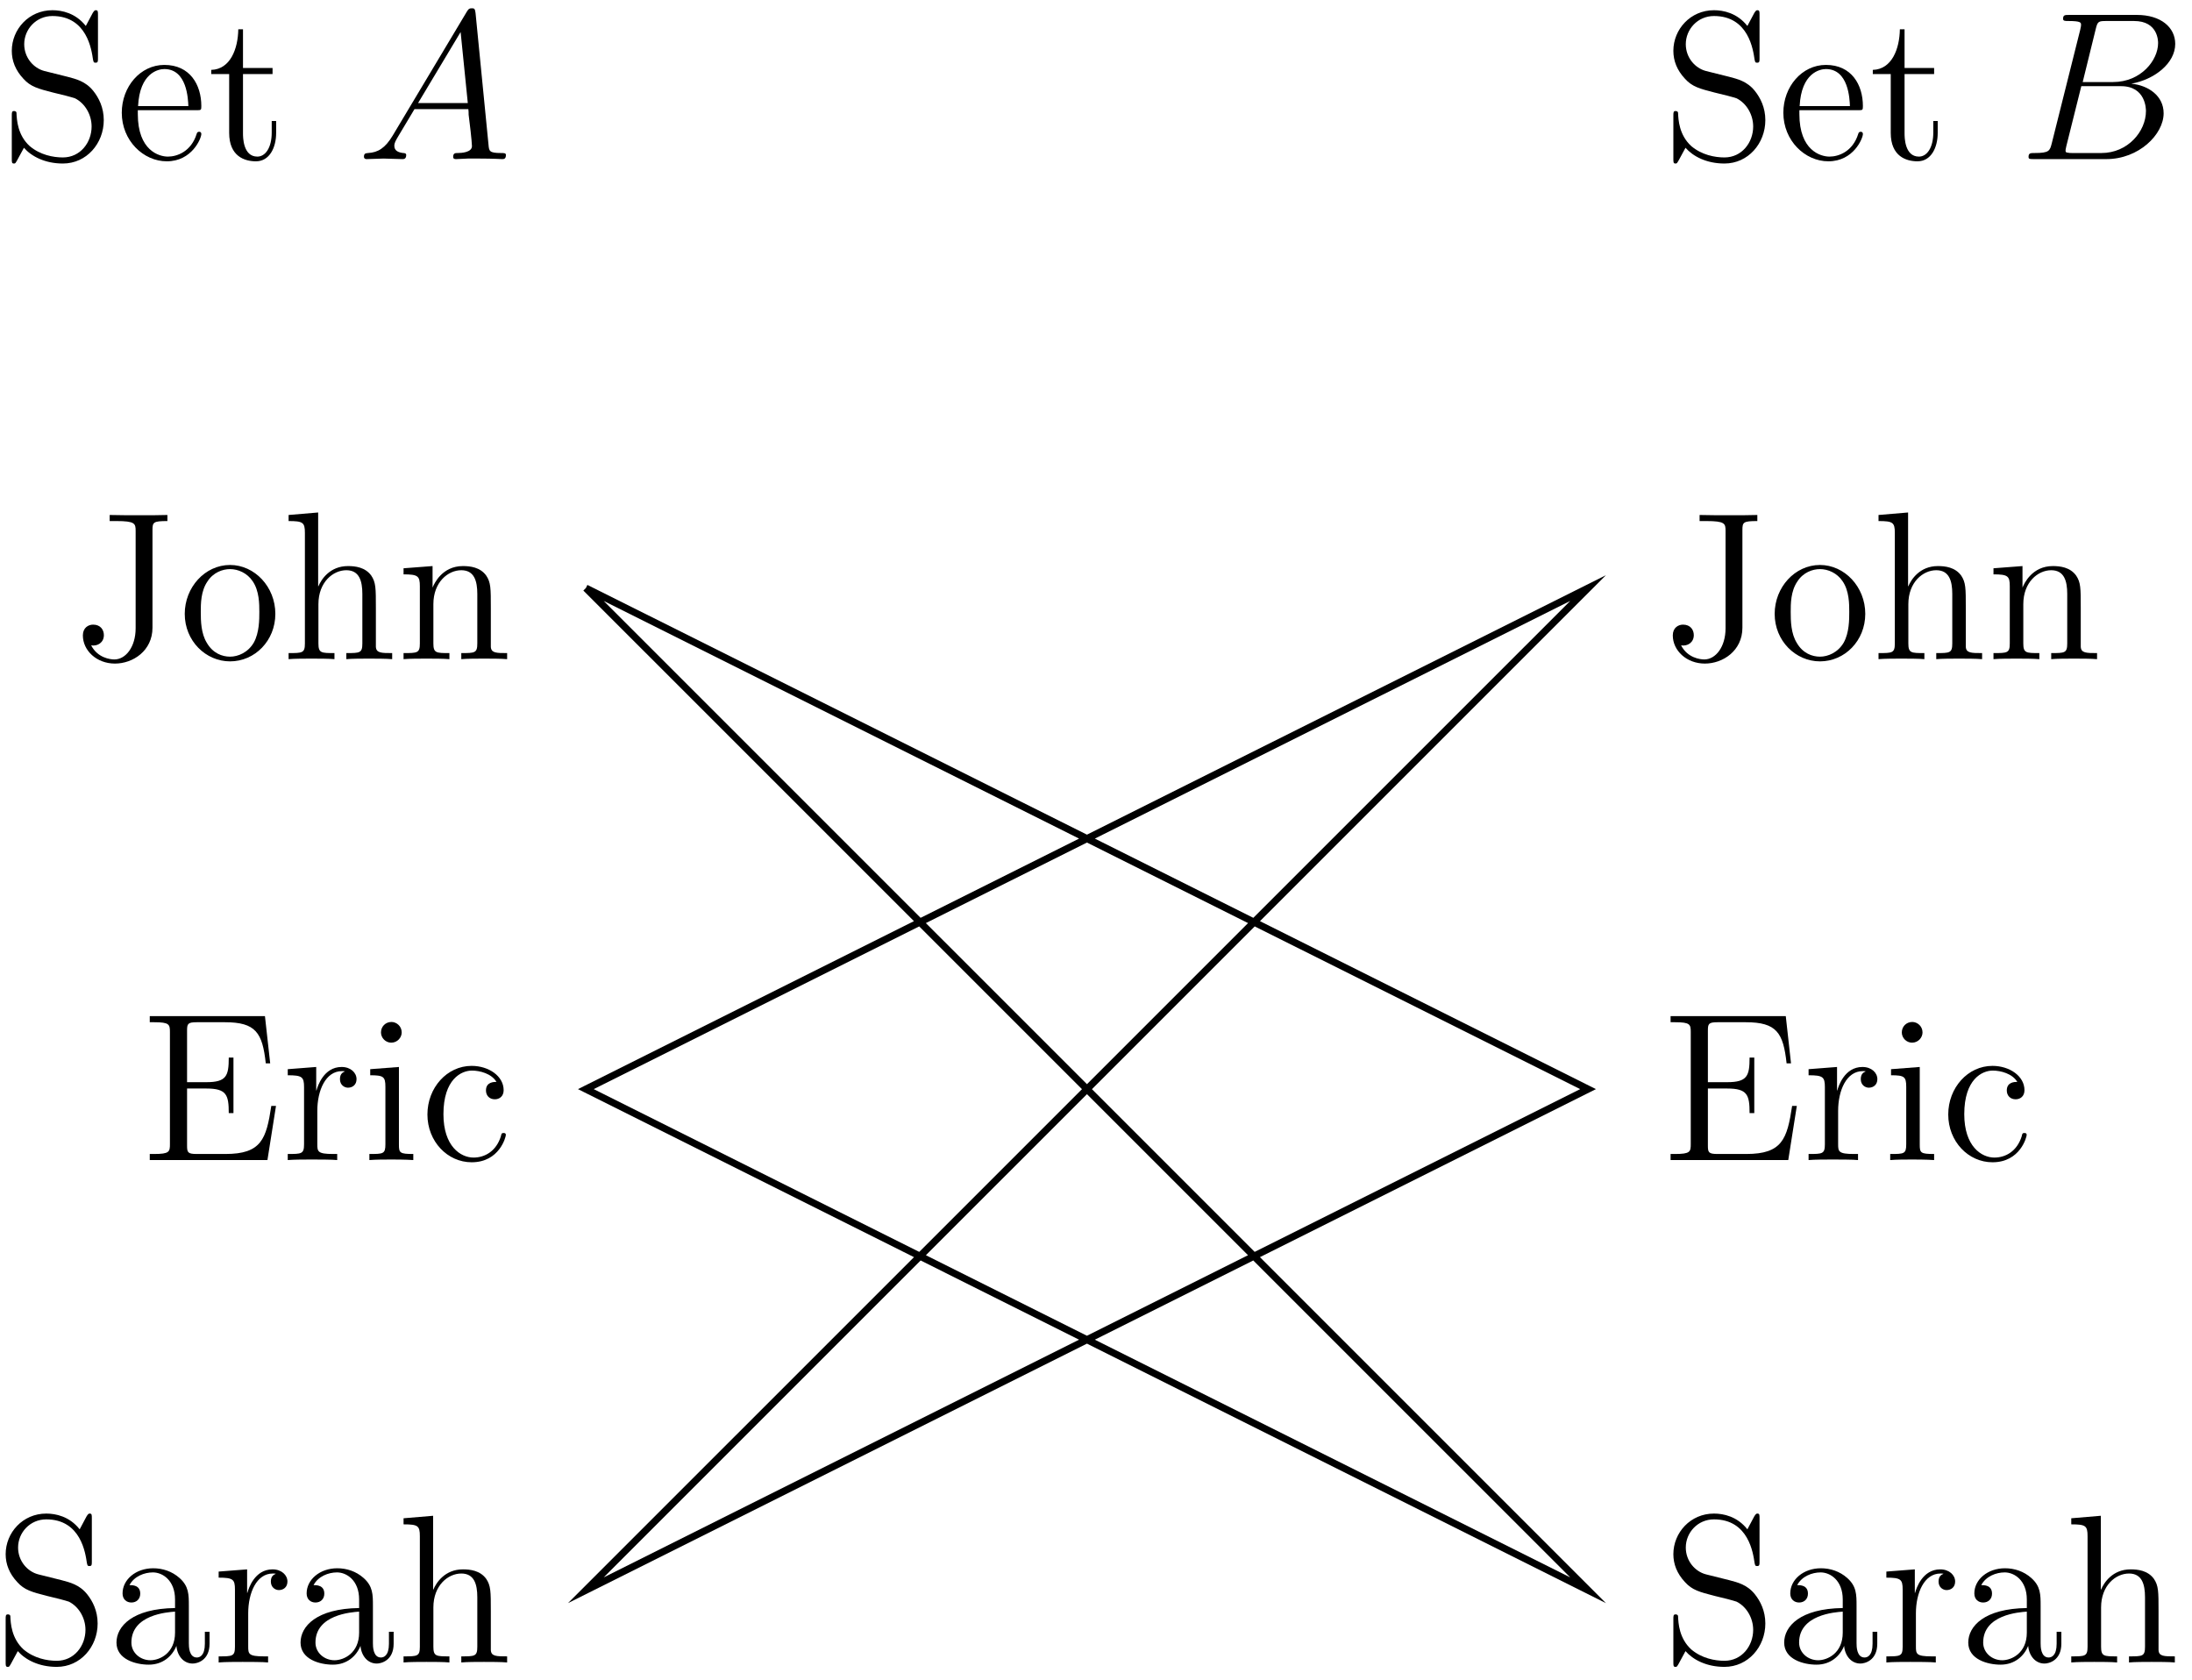
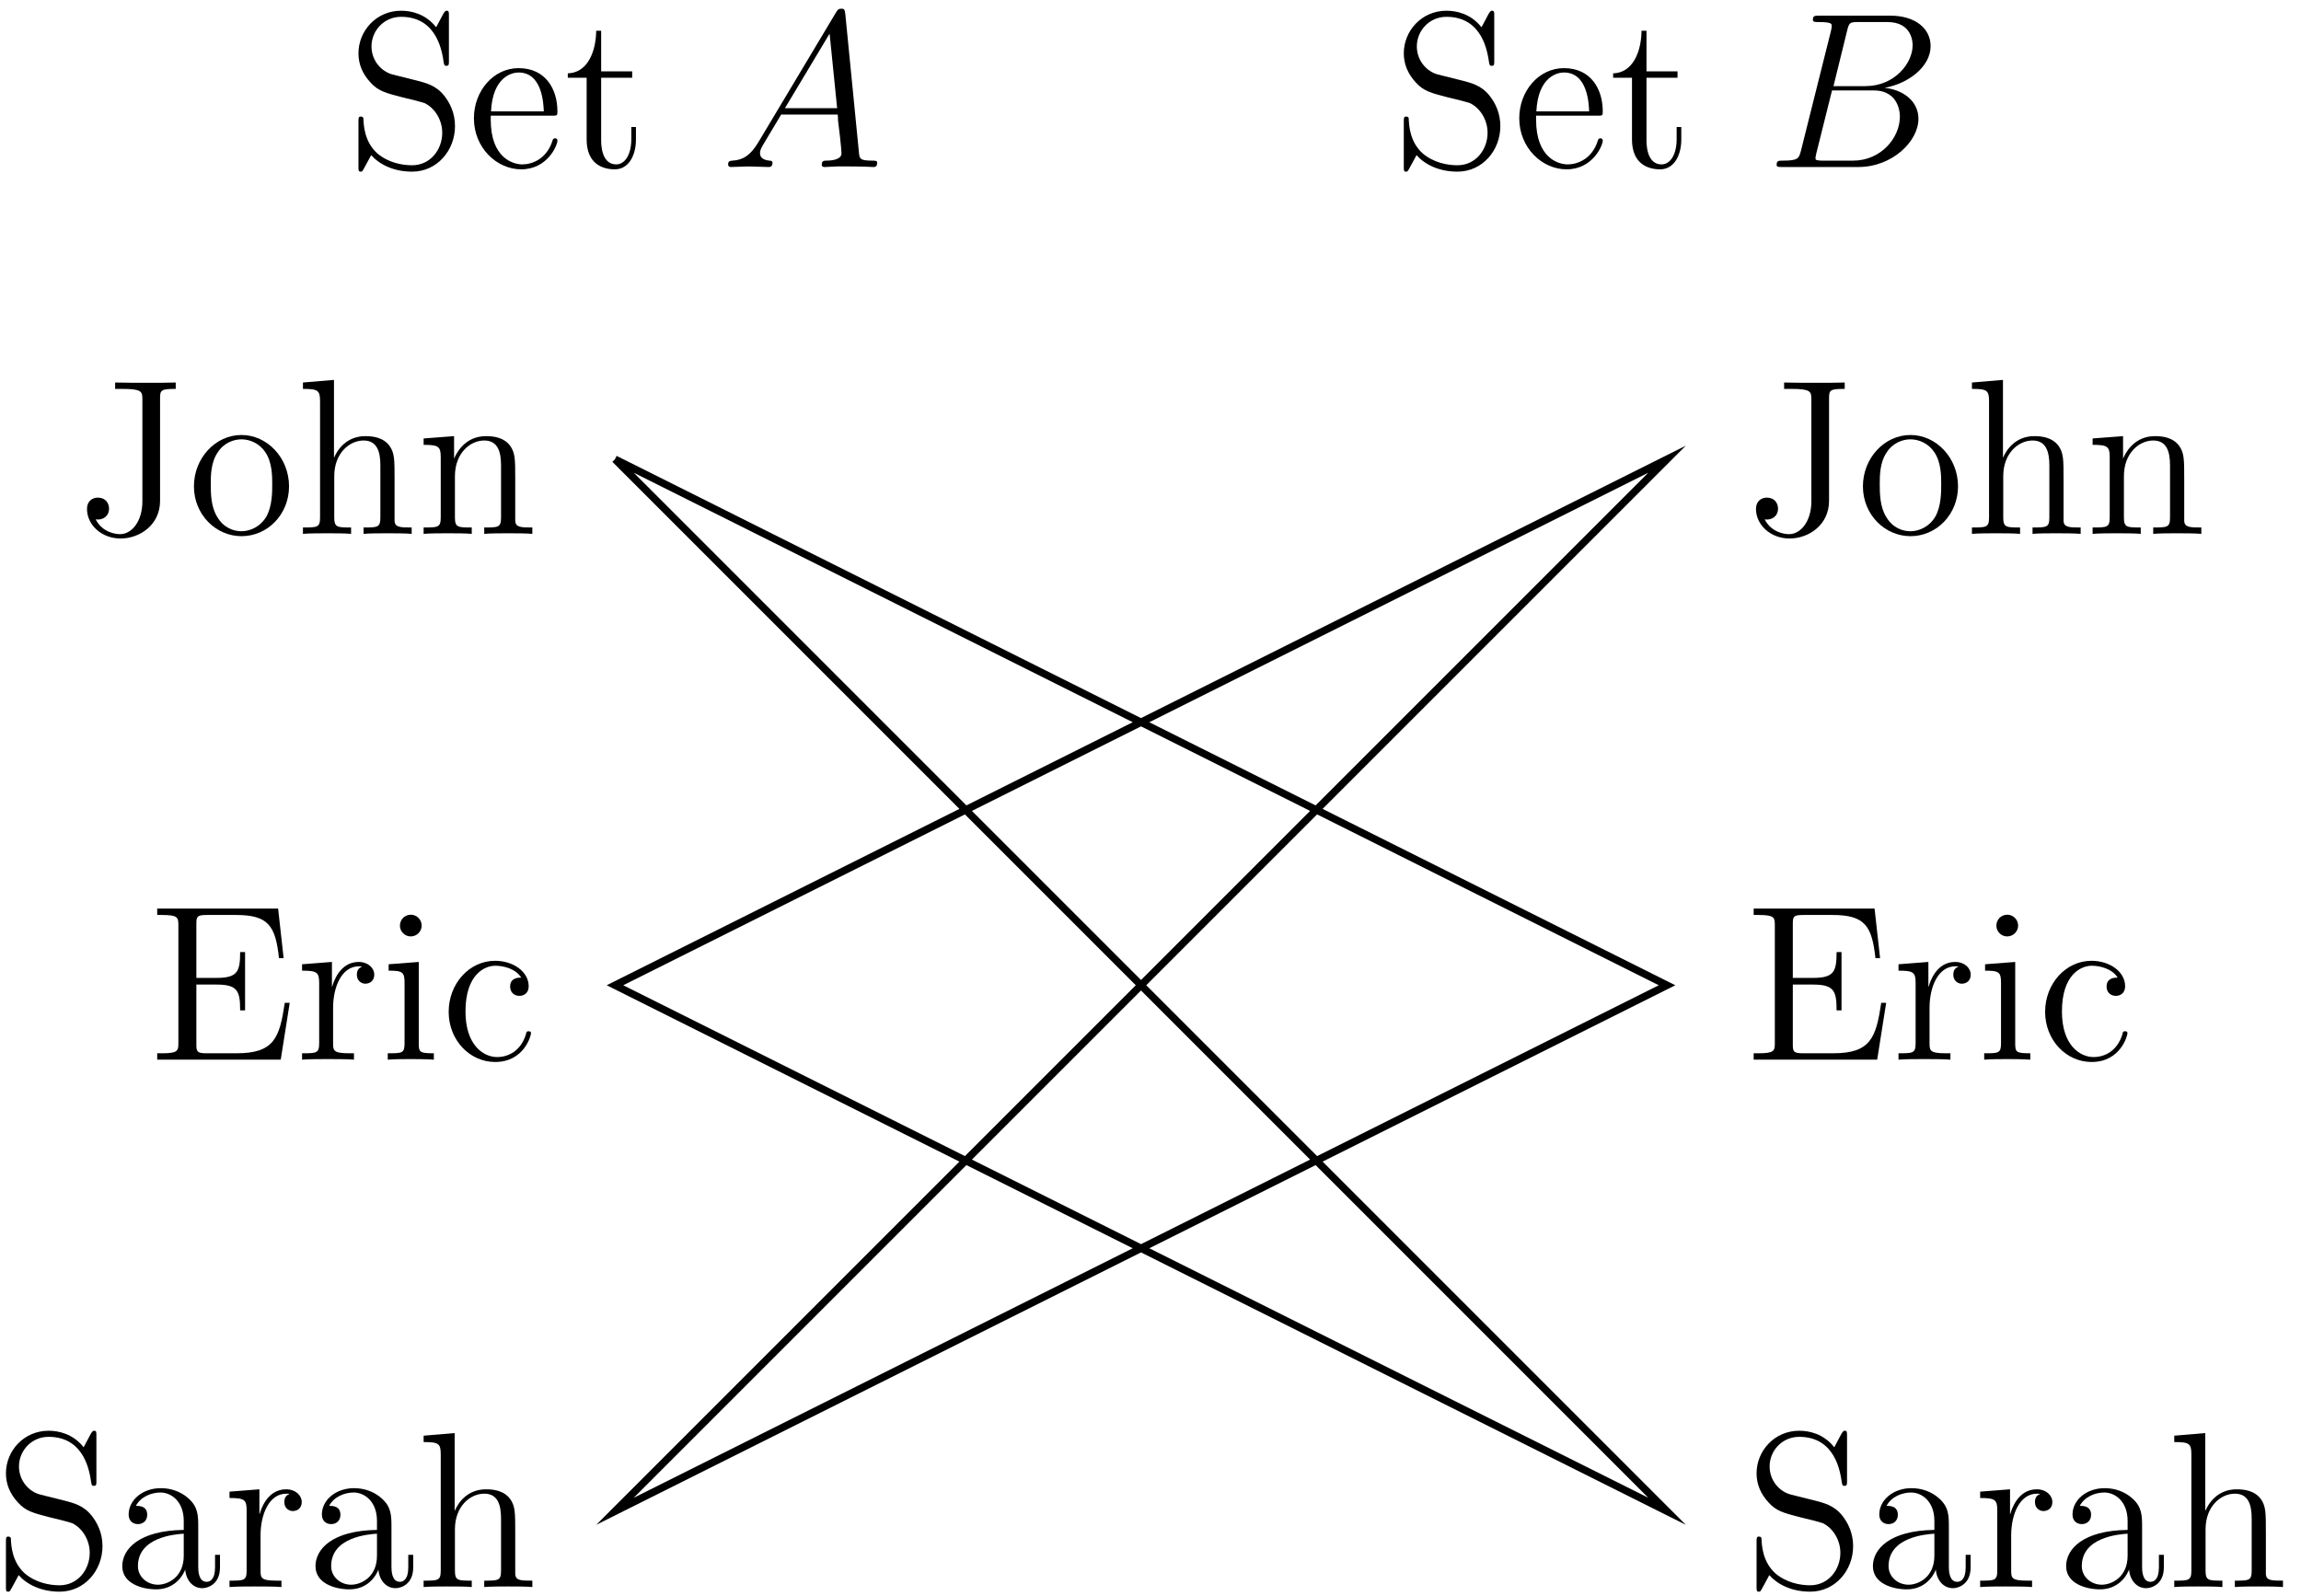
- <svg xmlns="http://www.w3.org/2000/svg" xmlns:xlink="http://www.w3.org/1999/xlink" width="124pt" height="95pt" viewBox="0 0 124 95" version="1.1">
+ <svg xmlns="http://www.w3.org/2000/svg" xmlns:xlink="http://www.w3.org/1999/xlink" width="124pt" height="86pt" viewBox="0 0 124 86" version="1.1">
  <defs>
    <g>
      <symbol overflow="visible" id="glyph0-0">
        <path style="stroke:none;" d="" />
      </symbol>
      <symbol overflow="visible" id="glyph0-1">
        <path style="stroke:none;" d="M 5.844 -2.203 C 5.844 -2.922 5.562 -3.469 5.25 -3.859 C 4.812 -4.406 4.266 -4.531 3.797 -4.656 L 2.484 -4.984 C 1.875 -5.141 1.344 -5.734 1.344 -6.5 C 1.344 -7.344 2.016 -8.094 2.938 -8.094 C 4.906 -8.094 5.156 -6.156 5.234 -5.641 C 5.266 -5.5 5.266 -5.453 5.375 -5.453 C 5.516 -5.453 5.516 -5.516 5.516 -5.719 L 5.516 -8.141 C 5.516 -8.359 5.516 -8.422 5.391 -8.422 C 5.359 -8.422 5.312 -8.422 5.219 -8.266 L 4.828 -7.531 C 4.25 -8.266 3.469 -8.422 2.938 -8.422 C 1.609 -8.422 0.641 -7.344 0.641 -6.125 C 0.641 -5.562 0.844 -5.031 1.297 -4.547 C 1.703 -4.094 2.125 -3.984 2.969 -3.766 C 3.391 -3.672 4.047 -3.5 4.219 -3.438 C 4.781 -3.156 5.156 -2.516 5.156 -1.844 C 5.156 -0.938 4.516 -0.094 3.531 -0.094 C 2.984 -0.094 2.25 -0.234 1.656 -0.734 C 0.969 -1.359 0.922 -2.219 0.906 -2.625 C 0.891 -2.719 0.781 -2.719 0.781 -2.719 C 0.641 -2.719 0.641 -2.656 0.641 -2.438 L 0.641 -0.031 C 0.641 0.188 0.641 0.25 0.766 0.25 C 0.844 0.25 0.844 0.234 0.938 0.078 L 1.328 -0.641 C 1.75 -0.156 2.516 0.25 3.531 0.25 C 4.875 0.25 5.844 -0.891 5.844 -2.203 Z M 5.844 -2.203 " />
      </symbol>
      <symbol overflow="visible" id="glyph0-2">
        <path style="stroke:none;" d="M 4.859 -1.422 C 4.859 -1.5 4.812 -1.547 4.734 -1.547 C 4.641 -1.547 4.609 -1.484 4.594 -1.422 C 4.281 -0.422 3.484 -0.141 2.969 -0.141 C 2.469 -0.141 1.266 -0.484 1.266 -2.547 L 1.266 -2.766 L 4.578 -2.766 C 4.844 -2.766 4.859 -2.766 4.859 -3 C 4.859 -4.203 4.219 -5.328 2.766 -5.328 C 1.406 -5.328 0.359 -4.094 0.359 -2.625 C 0.359 -1.047 1.578 0.125 2.906 0.125 C 4.328 0.125 4.859 -1.172 4.859 -1.422 Z M 4.125 -3 L 1.281 -3 C 1.375 -4.875 2.422 -5.094 2.766 -5.094 C 4.047 -5.094 4.109 -3.406 4.125 -3 Z M 4.125 -3 " />
      </symbol>
      <symbol overflow="visible" id="glyph0-3">
        <path style="stroke:none;" d="M 3.891 -1.484 L 3.891 -2.156 L 3.641 -2.156 L 3.641 -1.5 C 3.641 -0.641 3.281 -0.141 2.828 -0.141 C 2.016 -0.141 2.016 -1.25 2.016 -1.453 L 2.016 -4.812 L 3.688 -4.812 L 3.688 -5.156 L 2.016 -5.156 L 2.016 -7.344 L 1.75 -7.344 C 1.734 -6.234 1.297 -5.078 0.219 -5.047 L 0.219 -4.812 L 1.234 -4.812 L 1.234 -1.484 C 1.234 -0.156 2.109 0.125 2.75 0.125 C 3.5 0.125 3.891 -0.625 3.891 -1.484 Z M 3.891 -1.484 " />
      </symbol>
      <symbol overflow="visible" id="glyph0-4">
        <path style="stroke:none;" d="M 5.391 -7.812 L 5.391 -8.156 C 5.094 -8.141 4.234 -8.141 3.891 -8.141 C 3.484 -8.141 2.453 -8.141 2.125 -8.156 L 2.125 -7.812 L 2.5 -7.812 C 3.562 -7.812 3.594 -7.672 3.594 -7.25 L 3.594 -1.75 C 3.594 -0.688 3.031 0.016 2.391 0.016 C 2.141 0.016 1.438 -0.078 1.078 -0.781 C 1.438 -0.719 1.797 -0.938 1.797 -1.359 C 1.797 -1.656 1.609 -1.953 1.188 -1.953 C 0.922 -1.953 0.609 -1.781 0.609 -1.344 C 0.609 -0.484 1.391 0.25 2.422 0.25 C 3.438 0.25 4.547 -0.469 4.547 -1.781 L 4.547 -7.297 C 4.547 -7.75 4.594 -7.812 5.391 -7.812 Z M 5.391 -7.812 " />
      </symbol>
      <symbol overflow="visible" id="glyph0-5">
        <path style="stroke:none;" d="M 5.484 -2.562 C 5.484 -4.094 4.312 -5.328 2.922 -5.328 C 1.5 -5.328 0.359 -4.062 0.359 -2.562 C 0.359 -1.031 1.547 0.125 2.922 0.125 C 4.328 0.125 5.484 -1.047 5.484 -2.562 Z M 4.578 -2.672 C 4.578 -2.25 4.578 -1.5 4.266 -0.938 C 3.938 -0.375 3.375 -0.141 2.922 -0.141 C 2.484 -0.141 1.953 -0.328 1.609 -0.922 C 1.281 -1.453 1.266 -2.156 1.266 -2.672 C 1.266 -3.125 1.266 -3.844 1.641 -4.391 C 1.969 -4.906 2.5 -5.094 2.922 -5.094 C 3.375 -5.094 3.891 -4.875 4.203 -4.406 C 4.578 -3.859 4.578 -3.109 4.578 -2.672 Z M 4.578 -2.672 " />
      </symbol>
      <symbol overflow="visible" id="glyph0-6">
        <path style="stroke:none;" d="M 6.234 0 L 6.234 -0.344 C 5.625 -0.344 5.328 -0.344 5.312 -0.703 L 5.312 -2.906 C 5.312 -4.016 5.312 -4.344 5.047 -4.734 C 4.703 -5.203 4.141 -5.266 3.734 -5.266 C 2.703 -5.266 2.219 -4.5 2.062 -4.125 L 2.047 -4.125 L 2.047 -8.297 L 0.375 -8.156 L 0.375 -7.812 C 1.188 -7.812 1.297 -7.734 1.297 -7.141 L 1.297 -0.891 C 1.297 -0.344 1.156 -0.344 0.375 -0.344 L 0.375 0 C 0.688 -0.031 1.344 -0.031 1.672 -0.031 C 2.016 -0.031 2.672 -0.031 2.969 0 L 2.969 -0.344 C 2.219 -0.344 2.062 -0.344 2.062 -0.891 L 2.062 -3.109 C 2.062 -4.359 2.891 -5.031 3.641 -5.031 C 4.375 -5.031 4.547 -4.422 4.547 -3.688 L 4.547 -0.891 C 4.547 -0.344 4.406 -0.344 3.641 -0.344 L 3.641 0 C 3.938 -0.031 4.594 -0.031 4.922 -0.031 C 5.266 -0.031 5.922 -0.031 6.234 0 Z M 6.234 0 " />
      </symbol>
      <symbol overflow="visible" id="glyph0-7">
        <path style="stroke:none;" d="M 6.234 0 L 6.234 -0.344 C 5.625 -0.344 5.328 -0.344 5.312 -0.703 L 5.312 -2.906 C 5.312 -4.016 5.312 -4.344 5.047 -4.734 C 4.703 -5.203 4.141 -5.266 3.734 -5.266 C 2.562 -5.266 2.109 -4.281 2.016 -4.047 L 2.016 -5.266 L 0.375 -5.141 L 0.375 -4.797 C 1.188 -4.797 1.297 -4.703 1.297 -4.125 L 1.297 -0.891 C 1.297 -0.344 1.156 -0.344 0.375 -0.344 L 0.375 0 C 0.688 -0.031 1.344 -0.031 1.672 -0.031 C 2.016 -0.031 2.672 -0.031 2.969 0 L 2.969 -0.344 C 2.219 -0.344 2.062 -0.344 2.062 -0.891 L 2.062 -3.109 C 2.062 -4.359 2.891 -5.031 3.641 -5.031 C 4.375 -5.031 4.547 -4.422 4.547 -3.688 L 4.547 -0.891 C 4.547 -0.344 4.406 -0.344 3.641 -0.344 L 3.641 0 C 3.938 -0.031 4.594 -0.031 4.922 -0.031 C 5.266 -0.031 5.922 -0.031 6.234 0 Z M 6.234 0 " />
      </symbol>
      <symbol overflow="visible" id="glyph0-8">
        <path style="stroke:none;" d="M 7.625 -3.062 L 7.359 -3.062 C 7.078 -1.188 6.797 -0.344 4.766 -0.344 L 3.141 -0.344 C 2.625 -0.344 2.594 -0.438 2.594 -0.828 L 2.594 -4.047 L 3.688 -4.047 C 4.828 -4.047 4.953 -3.688 4.953 -2.656 L 5.219 -2.656 L 5.219 -5.797 L 4.953 -5.797 C 4.953 -4.766 4.828 -4.406 3.688 -4.406 L 2.594 -4.406 L 2.594 -7.312 C 2.594 -7.703 2.625 -7.797 3.141 -7.797 L 4.734 -7.797 C 6.484 -7.797 6.859 -7.203 7.047 -5.469 L 7.297 -5.469 L 7 -8.141 L 0.484 -8.141 L 0.484 -7.797 L 0.734 -7.797 C 1.594 -7.797 1.625 -7.672 1.625 -7.234 L 1.625 -0.906 C 1.625 -0.469 1.594 -0.344 0.734 -0.344 L 0.484 -0.344 L 0.484 0 L 7.141 0 Z M 7.625 -3.062 " />
      </symbol>
      <symbol overflow="visible" id="glyph0-9">
        <path style="stroke:none;" d="M 4.219 -4.578 C 4.219 -4.938 3.891 -5.266 3.375 -5.266 C 2.359 -5.266 2.016 -4.172 1.953 -3.938 L 1.938 -3.938 L 1.938 -5.266 L 0.328 -5.141 L 0.328 -4.797 C 1.141 -4.797 1.25 -4.703 1.25 -4.125 L 1.25 -0.891 C 1.25 -0.344 1.109 -0.344 0.328 -0.344 L 0.328 0 C 0.672 -0.031 1.328 -0.031 1.688 -0.031 C 2.016 -0.031 2.859 -0.031 3.125 0 L 3.125 -0.344 L 2.891 -0.344 C 2.016 -0.344 2 -0.484 2 -0.906 L 2 -2.781 C 2 -3.938 2.469 -5.031 3.391 -5.031 C 3.484 -5.031 3.516 -5.031 3.562 -5.016 C 3.469 -4.969 3.281 -4.906 3.281 -4.578 C 3.281 -4.234 3.547 -4.094 3.734 -4.094 C 3.984 -4.094 4.219 -4.25 4.219 -4.578 Z M 4.219 -4.578 " />
      </symbol>
      <symbol overflow="visible" id="glyph0-10">
        <path style="stroke:none;" d="M 2.875 0 L 2.875 -0.344 C 2.109 -0.344 2.062 -0.406 2.062 -0.875 L 2.062 -5.266 L 0.438 -5.141 L 0.438 -4.797 C 1.188 -4.797 1.297 -4.719 1.297 -4.141 L 1.297 -0.891 C 1.297 -0.344 1.172 -0.344 0.391 -0.344 L 0.391 0 C 0.734 -0.031 1.297 -0.031 1.656 -0.031 C 1.781 -0.031 2.469 -0.031 2.875 0 Z M 2.219 -7.219 C 2.219 -7.578 1.922 -7.812 1.641 -7.812 C 1.297 -7.812 1.047 -7.547 1.047 -7.219 C 1.047 -6.906 1.312 -6.641 1.625 -6.641 C 1.984 -6.641 2.219 -6.938 2.219 -7.219 Z M 2.219 -7.219 " />
      </symbol>
      <symbol overflow="visible" id="glyph0-11">
        <path style="stroke:none;" d="M 4.859 -1.422 C 4.859 -1.531 4.766 -1.531 4.734 -1.531 C 4.625 -1.531 4.609 -1.5 4.578 -1.344 C 4.312 -0.5 3.672 -0.141 3.031 -0.141 C 2.297 -0.141 1.328 -0.781 1.328 -2.594 C 1.328 -4.578 2.344 -5.062 2.938 -5.062 C 3.391 -5.062 4.047 -4.891 4.328 -4.422 C 4.188 -4.422 3.734 -4.422 3.734 -3.938 C 3.734 -3.641 3.938 -3.438 4.234 -3.438 C 4.5 -3.438 4.734 -3.609 4.734 -3.953 C 4.734 -4.75 3.891 -5.328 2.922 -5.328 C 1.531 -5.328 0.422 -4.094 0.422 -2.578 C 0.422 -1.047 1.562 0.125 2.922 0.125 C 4.5 0.125 4.859 -1.312 4.859 -1.422 Z M 4.859 -1.422 " />
      </symbol>
      <symbol overflow="visible" id="glyph0-12">
        <path style="stroke:none;" d="M 5.672 -1.062 L 5.672 -1.734 L 5.406 -1.734 L 5.406 -1.062 C 5.406 -0.375 5.109 -0.281 4.953 -0.281 C 4.5 -0.281 4.5 -0.922 4.5 -1.094 L 4.5 -3.188 C 4.5 -3.844 4.5 -4.312 3.969 -4.781 C 3.547 -5.156 3.016 -5.328 2.484 -5.328 C 1.5 -5.328 0.75 -4.688 0.75 -3.906 C 0.75 -3.562 0.984 -3.391 1.25 -3.391 C 1.547 -3.391 1.75 -3.594 1.75 -3.891 C 1.75 -4.375 1.312 -4.375 1.141 -4.375 C 1.406 -4.875 1.984 -5.094 2.469 -5.094 C 3.016 -5.094 3.719 -4.641 3.719 -3.562 L 3.719 -3.078 C 1.312 -3.047 0.406 -2.047 0.406 -1.125 C 0.406 -0.172 1.5 0.125 2.234 0.125 C 3.031 0.125 3.562 -0.359 3.797 -0.938 C 3.844 -0.375 4.203 0.062 4.719 0.062 C 4.969 0.062 5.672 -0.109 5.672 -1.062 Z M 3.719 -1.688 C 3.719 -0.516 2.844 -0.125 2.328 -0.125 C 1.75 -0.125 1.25 -0.547 1.25 -1.125 C 1.25 -2.703 3.281 -2.844 3.719 -2.875 Z M 3.719 -1.688 " />
      </symbol>
      <symbol overflow="visible" id="glyph1-0">
        <path style="stroke:none;" d="" />
      </symbol>
      <symbol overflow="visible" id="glyph1-1">
        <path style="stroke:none;" d="M 2.031 -1.328 C 1.609 -0.625 1.203 -0.375 0.641 -0.344 C 0.5 -0.328 0.406 -0.328 0.406 -0.125 C 0.406 -0.047 0.469 0 0.547 0 C 0.766 0 1.297 -0.031 1.516 -0.031 C 1.859 -0.031 2.25 0 2.578 0 C 2.656 0 2.797 0 2.797 -0.234 C 2.797 -0.328 2.703 -0.344 2.625 -0.344 C 2.359 -0.375 2.125 -0.469 2.125 -0.75 C 2.125 -0.922 2.203 -1.047 2.359 -1.312 L 3.266 -2.828 L 6.312 -2.828 C 6.328 -2.719 6.328 -2.625 6.328 -2.516 C 6.375 -2.203 6.516 -0.953 6.516 -0.734 C 6.516 -0.375 5.906 -0.344 5.719 -0.344 C 5.578 -0.344 5.453 -0.344 5.453 -0.125 C 5.453 0 5.562 0 5.625 0 C 5.828 0 6.078 -0.031 6.281 -0.031 L 6.953 -0.031 C 7.688 -0.031 8.219 0 8.219 0 C 8.312 0 8.438 0 8.438 -0.234 C 8.438 -0.344 8.328 -0.344 8.156 -0.344 C 7.5 -0.344 7.484 -0.453 7.453 -0.812 L 6.719 -8.266 C 6.688 -8.516 6.641 -8.531 6.516 -8.531 C 6.391 -8.531 6.328 -8.516 6.219 -8.328 Z M 3.469 -3.172 L 5.875 -7.188 L 6.281 -3.172 Z M 3.469 -3.172 " />
      </symbol>
      <symbol overflow="visible" id="glyph1-2">
        <path style="stroke:none;" d="M 4.375 -7.344 C 4.484 -7.797 4.531 -7.812 5 -7.812 L 6.547 -7.812 C 7.906 -7.812 7.906 -6.672 7.906 -6.562 C 7.906 -5.594 6.938 -4.359 5.359 -4.359 L 3.641 -4.359 Z M 6.391 -4.266 C 7.703 -4.5 8.875 -5.422 8.875 -6.516 C 8.875 -7.453 8.062 -8.156 6.703 -8.156 L 2.875 -8.156 C 2.641 -8.156 2.531 -8.156 2.531 -7.938 C 2.531 -7.812 2.641 -7.812 2.828 -7.812 C 3.547 -7.812 3.547 -7.719 3.547 -7.594 C 3.547 -7.562 3.547 -7.5 3.5 -7.312 L 1.891 -0.891 C 1.781 -0.469 1.75 -0.344 0.922 -0.344 C 0.688 -0.344 0.578 -0.344 0.578 -0.125 C 0.578 0 0.641 0 0.891 0 L 4.984 0 C 6.812 0 8.219 -1.391 8.219 -2.594 C 8.219 -3.578 7.359 -4.172 6.391 -4.266 Z M 4.703 -0.344 L 3.078 -0.344 C 2.922 -0.344 2.891 -0.344 2.828 -0.359 C 2.688 -0.375 2.672 -0.391 2.672 -0.484 C 2.672 -0.578 2.703 -0.641 2.719 -0.75 L 3.562 -4.125 L 5.812 -4.125 C 7.219 -4.125 7.219 -2.812 7.219 -2.719 C 7.219 -1.562 6.188 -0.344 4.703 -0.344 Z M 4.703 -0.344 " />
      </symbol>
    </g>
  </defs>
  <g id="surface1">
    <g style="fill:rgb(0%,0%,0%);fill-opacity:1;">
-       <use xlink:href="#glyph0-1" x="0.026" y="9" />
-       <use xlink:href="#glyph0-2" x="6.53" y="9" />
-       <use xlink:href="#glyph0-3" x="11.73" y="9" />
+       <use xlink:href="#glyph0-1" x="18.676" y="9" />
+       <use xlink:href="#glyph0-2" x="25.18" y="9" />
+       <use xlink:href="#glyph0-3" x="30.38" y="9" />
    </g>
    <g style="fill:rgb(0%,0%,0%);fill-opacity:1;">
-       <use xlink:href="#glyph1-1" x="20.182" y="9" />
+       <use xlink:href="#glyph1-1" x="38.832" y="9" />
    </g>
    <g style="fill:rgb(0%,0%,0%);fill-opacity:1;">
-       <use xlink:href="#glyph0-4" x="4.079" y="37.287" />
-       <use xlink:href="#glyph0-5" x="10.092" y="37.287" />
-       <use xlink:href="#glyph0-6" x="15.951" y="37.287" />
-       <use xlink:href="#glyph0-7" x="22.454" y="37.287" />
+       <use xlink:href="#glyph0-4" x="4.079" y="28.769" />
+       <use xlink:href="#glyph0-5" x="10.092" y="28.769" />
+       <use xlink:href="#glyph0-6" x="15.951" y="28.769" />
+       <use xlink:href="#glyph0-7" x="22.454" y="28.769" />
    </g>
    <g style="fill:rgb(0%,0%,0%);fill-opacity:1;">
-       <use xlink:href="#glyph0-8" x="7.988" y="65.622" />
-       <use xlink:href="#glyph0-9" x="15.95" y="65.622" />
-       <use xlink:href="#glyph0-10" x="20.505" y="65.622" />
-       <use xlink:href="#glyph0-11" x="23.757" y="65.622" />
+       <use xlink:href="#glyph0-8" x="7.988" y="57.104" />
+       <use xlink:href="#glyph0-9" x="15.95" y="57.104" />
+       <use xlink:href="#glyph0-10" x="20.505" y="57.104" />
+       <use xlink:href="#glyph0-11" x="23.757" y="57.104" />
    </g>
    <g style="fill:rgb(0%,0%,0%);fill-opacity:1;">
-       <use xlink:href="#glyph0-1" x="-0.321" y="94.041" />
-       <use xlink:href="#glyph0-12" x="6.183" y="94.041" />
-       <use xlink:href="#glyph0-9" x="12.041" y="94.041" />
-       <use xlink:href="#glyph0-12" x="16.596" y="94.041" />
-       <use xlink:href="#glyph0-6" x="22.454" y="94.041" />
+       <use xlink:href="#glyph0-1" x="-0.321" y="85.523" />
+       <use xlink:href="#glyph0-12" x="6.183" y="85.523" />
+       <use xlink:href="#glyph0-9" x="12.041" y="85.523" />
+       <use xlink:href="#glyph0-12" x="16.596" y="85.523" />
+       <use xlink:href="#glyph0-6" x="22.454" y="85.523" />
    </g>
    <g style="fill:rgb(0%,0%,0%);fill-opacity:1;">
-       <use xlink:href="#glyph0-1" x="94.02" y="9" />
-       <use xlink:href="#glyph0-2" x="100.524" y="9" />
-       <use xlink:href="#glyph0-3" x="105.724" y="9" />
+       <use xlink:href="#glyph0-1" x="75.009" y="9" />
+       <use xlink:href="#glyph0-2" x="81.513" y="9" />
+       <use xlink:href="#glyph0-3" x="86.713" y="9" />
    </g>
    <g style="fill:rgb(0%,0%,0%);fill-opacity:1;">
-       <use xlink:href="#glyph1-2" x="114.176" y="9" />
+       <use xlink:href="#glyph1-2" x="95.165" y="9" />
    </g>
    <g style="fill:rgb(0%,0%,0%);fill-opacity:1;">
-       <use xlink:href="#glyph0-4" x="94.02" y="37.287" />
-       <use xlink:href="#glyph0-5" x="100.033" y="37.287" />
-       <use xlink:href="#glyph0-6" x="105.892" y="37.287" />
-       <use xlink:href="#glyph0-7" x="112.395" y="37.287" />
+       <use xlink:href="#glyph0-4" x="94.02" y="28.769" />
+       <use xlink:href="#glyph0-5" x="100.033" y="28.769" />
+       <use xlink:href="#glyph0-6" x="105.892" y="28.769" />
+       <use xlink:href="#glyph0-7" x="112.395" y="28.769" />
    </g>
    <g style="fill:rgb(0%,0%,0%);fill-opacity:1;">
-       <use xlink:href="#glyph0-8" x="94.02" y="65.622" />
-       <use xlink:href="#glyph0-9" x="101.982" y="65.622" />
-       <use xlink:href="#glyph0-10" x="106.537" y="65.622" />
-       <use xlink:href="#glyph0-11" x="109.789" y="65.622" />
+       <use xlink:href="#glyph0-8" x="94.02" y="57.104" />
+       <use xlink:href="#glyph0-9" x="101.982" y="57.104" />
+       <use xlink:href="#glyph0-10" x="106.537" y="57.104" />
+       <use xlink:href="#glyph0-11" x="109.789" y="57.104" />
    </g>
    <g style="fill:rgb(0%,0%,0%);fill-opacity:1;">
-       <use xlink:href="#glyph0-1" x="94.02" y="94.041" />
-       <use xlink:href="#glyph0-12" x="100.524" y="94.041" />
-       <use xlink:href="#glyph0-9" x="106.382" y="94.041" />
-       <use xlink:href="#glyph0-12" x="110.937" y="94.041" />
-       <use xlink:href="#glyph0-6" x="116.795" y="94.041" />
+       <use xlink:href="#glyph0-1" x="94.02" y="85.523" />
+       <use xlink:href="#glyph0-12" x="100.524" y="85.523" />
+       <use xlink:href="#glyph0-9" x="106.382" y="85.523" />
+       <use xlink:href="#glyph0-12" x="110.937" y="85.523" />
+       <use xlink:href="#glyph0-6" x="116.795" y="85.523" />
    </g>
-     <path style="fill:none;stroke-width:0.399;stroke-linecap:butt;stroke-linejoin:miter;stroke:rgb(0%,0%,0%);stroke-opacity:1;stroke-miterlimit:10;" d="M -0.001 56.692 L 56.694 28.349 L -0.001 0.001 L 56.694 56.692 L -0.001 28.349 L 56.694 0.001 L -0.001 56.692 " transform="matrix(1,0,0,-1,33.142,89.958)" />
+     <path style="fill:none;stroke-width:0.399;stroke-linecap:butt;stroke-linejoin:miter;stroke:rgb(0%,0%,0%);stroke-opacity:1;stroke-miterlimit:10;" d="M -0.001 56.694 L 56.694 28.346 L -0.001 -0.001 L 56.694 56.694 L -0.001 28.346 L 56.694 -0.001 L -0.001 56.694 " transform="matrix(1,0,0,-1,33.142,81.44)" />
  </g>
</svg>
